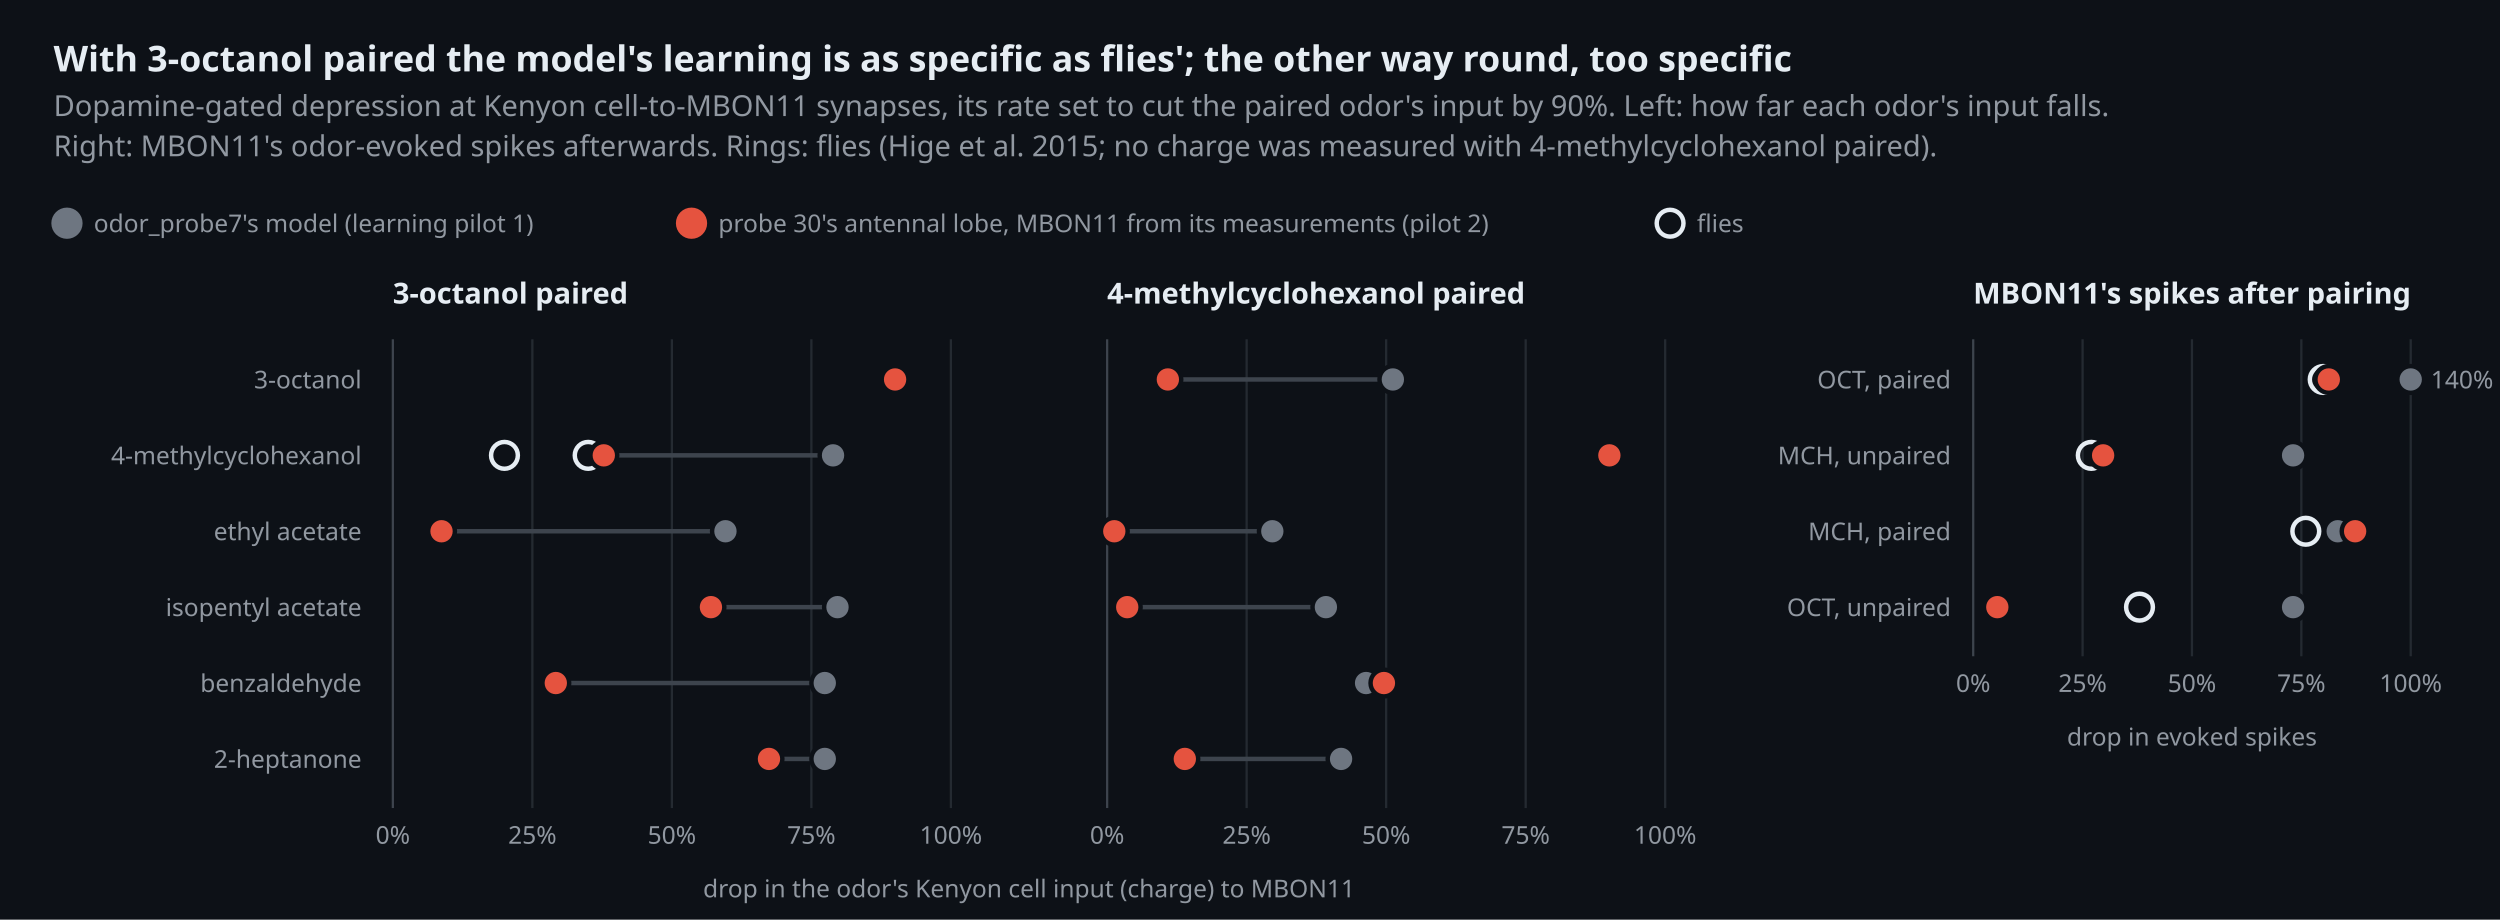
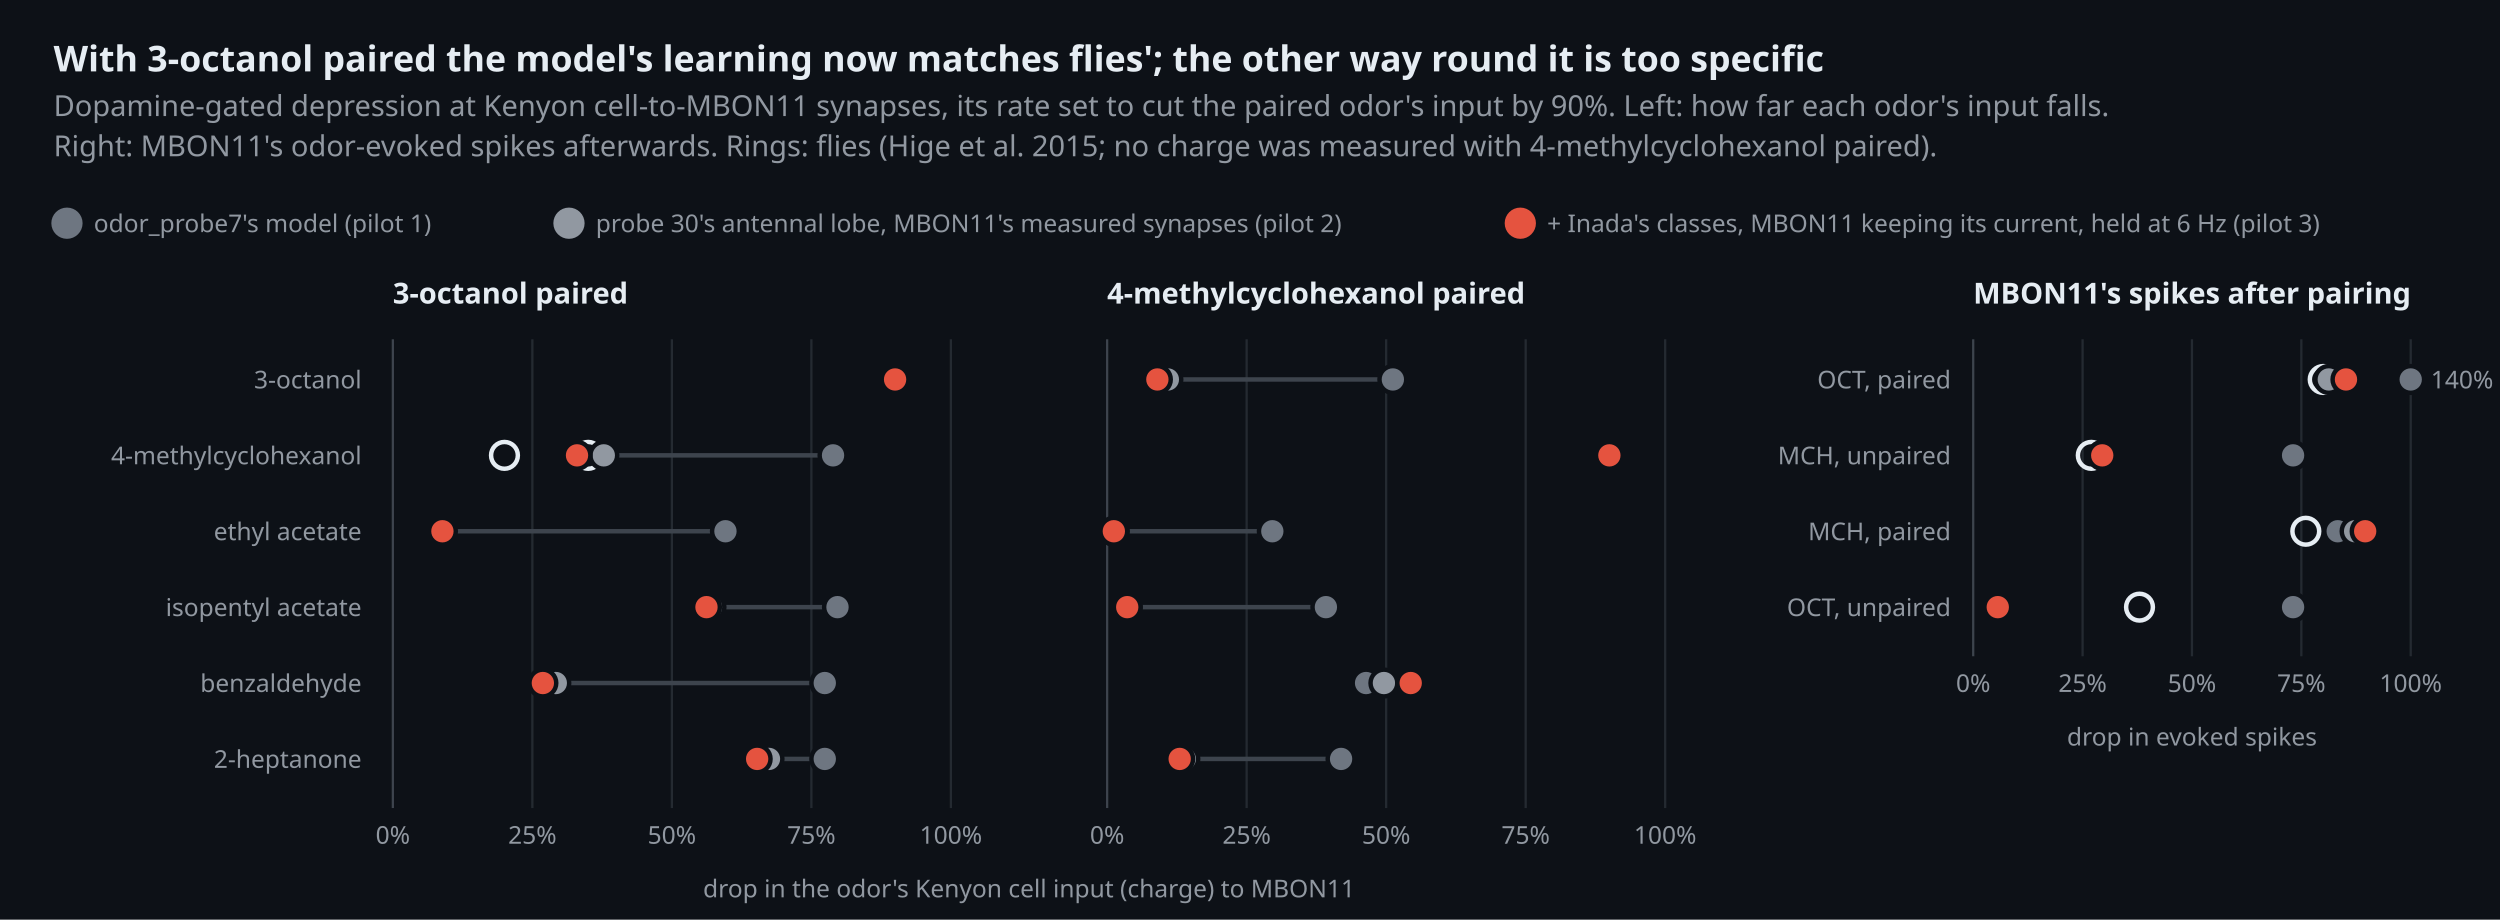
<svg xmlns="http://www.w3.org/2000/svg" width="1120" height="412" viewBox="0 0 1120 412" role="img" aria-labelledby="t">
  <style>
    text { font-family: -apple-system, BlinkMacSystemFont, 'Segoe UI', 'Noto Sans', Helvetica, Arial, sans-serif; }
    .lab { font-size: 16px; font-weight: 600; fill: #e6edf3; }
    .val { font-size: 13px; font-weight: 600; fill: #e6edf3; }
    .note { font-size: 13px; fill: #9198a1; }
    .tick { font-size: 11px; fill: #9198a1; }
    </style>
  <rect width="1120" height="412" fill="#0d1117" />
-   <text x="24.0" y="32.0" class="lab" text-anchor="start">With 3-octanol paired the model's learning is as specific as flies'; the other way round, too specific</text>
+   <text x="24.0" y="32.0" class="lab" text-anchor="start">With 3-octanol paired the model's learning now matches flies'; the other way round it is too specific</text>
  <text x="24.0" y="52.0" class="note" text-anchor="start">Dopamine-gated depression at Kenyon cell-to-MBON11 synapses, its rate set to cut the paired odor's input by 90%. Left: how far each odor's input falls.</text>
  <text x="24.0" y="70.0" class="note" text-anchor="start">Right: MBON11's odor-evoked spikes afterwards. Rings: flies (Hige et al. 2015; no charge was measured with 4-methylcyclohexanol paired).</text>
  <circle cx="30" cy="100" r="6" fill="#6e7681" stroke="#6e7681" stroke-width="2" />
-   <text x="42.0" y="104.0" class="tick" text-anchor="start">odor_probe7's model (learning pilot 1)</text>
-   <circle cx="309.8" cy="100" r="6" fill="#e5533f" stroke="#e5533f" stroke-width="2" />
-   <text x="321.8" y="104.0" class="tick" text-anchor="start">probe 30's antennal lobe, MBON11 from its measurements (pilot 2)</text>
-   <circle cx="748.2" cy="100" r="6" fill="none" stroke="#e6edf3" stroke-width="2" />
-   <text x="760.2" y="104.0" class="tick" text-anchor="start">flies</text>
+   <text x="42.0" y="104.0" class="tick" text-anchor="start">odor_probe7's model (pilot 1)</text>
+   <circle cx="254.9" cy="100" r="6" fill="#9198a1" stroke="#9198a1" stroke-width="2" />
+   <text x="266.9" y="104.0" class="tick" text-anchor="start">probe 30's antennal lobe, MBON11's measured synapses (pilot 2)</text>
+   <circle cx="681.1" cy="100" r="6" fill="#e5533f" stroke="#e5533f" stroke-width="2" />
+   <text x="693.1" y="104.0" class="tick" text-anchor="start">+ Inada's classes, MBON11 keeping its current, held at 6 Hz (pilot 3)</text>
+   <circle cx="1150.0" cy="100" r="6" fill="none" stroke="#e6edf3" stroke-width="2" />
+   <text x="1162.0" y="104.0" class="tick" text-anchor="start">flies</text>
  <text x="176.0" y="136.0" class="val" text-anchor="start">3-octanol paired</text>
  <line x1="176.0" y1="152" x2="176.0" y2="362" stroke="#3d444d" stroke-opacity="1" />
  <text x="176.0" y="378.0" class="tick" text-anchor="middle">0%</text>
  <line x1="238.5" y1="152" x2="238.5" y2="362" stroke="#3d444d" stroke-opacity="0.5" />
  <text x="238.5" y="378.0" class="tick" text-anchor="middle">25%</text>
  <line x1="301.0" y1="152" x2="301.0" y2="362" stroke="#3d444d" stroke-opacity="0.5" />
  <text x="301.0" y="378.0" class="tick" text-anchor="middle">50%</text>
  <line x1="363.5" y1="152" x2="363.5" y2="362" stroke="#3d444d" stroke-opacity="0.5" />
  <text x="363.5" y="378.0" class="tick" text-anchor="middle">75%</text>
  <line x1="426.0" y1="152" x2="426.0" y2="362" stroke="#3d444d" stroke-opacity="0.5" />
  <text x="426.0" y="378.0" class="tick" text-anchor="middle">100%</text>
  <text x="162.0" y="174.0" class="tick" text-anchor="end">3-octanol</text>
  <line x1="401.0" y1="170" x2="401.0" y2="170" stroke="#3d444d" stroke-width="2" />
  <circle cx="401.0" cy="170.0" r="6" fill="#6e7681" stroke="#0d1117" stroke-width="2" />
+   <circle cx="401.0" cy="170.0" r="6" fill="#9198a1" stroke="#0d1117" stroke-width="2" />
  <circle cx="401.0" cy="170.0" r="6" fill="#e5533f" stroke="#0d1117" stroke-width="2" />
  <text x="162.0" y="208.0" class="tick" text-anchor="end">4-methylcyclohexanol</text>
-   <line x1="270.5" y1="204" x2="373.2" y2="204" stroke="#3d444d" stroke-width="2" />
+   <line x1="258.5" y1="204" x2="373.2" y2="204" stroke="#3d444d" stroke-width="2" />
  <circle cx="226.0" cy="204.0" r="6" fill="none" stroke="#e6edf3" stroke-width="2" />
  <circle cx="263.5" cy="204.0" r="6" fill="none" stroke="#e6edf3" stroke-width="2" />
  <circle cx="373.2" cy="204.0" r="6" fill="#6e7681" stroke="#0d1117" stroke-width="2" />
-   <circle cx="270.5" cy="204.0" r="6" fill="#e5533f" stroke="#0d1117" stroke-width="2" />
+   <circle cx="270.5" cy="204.0" r="6" fill="#9198a1" stroke="#0d1117" stroke-width="2" />
+   <circle cx="258.5" cy="204.0" r="6" fill="#e5533f" stroke="#0d1117" stroke-width="2" />
  <text x="162.0" y="242.0" class="tick" text-anchor="end">ethyl acetate</text>
  <line x1="197.8" y1="238" x2="325.0" y2="238" stroke="#3d444d" stroke-width="2" />
  <circle cx="325.0" cy="238.0" r="6" fill="#6e7681" stroke="#0d1117" stroke-width="2" />
-   <circle cx="197.8" cy="238.0" r="6" fill="#e5533f" stroke="#0d1117" stroke-width="2" />
+   <circle cx="197.8" cy="238.0" r="6" fill="#9198a1" stroke="#0d1117" stroke-width="2" />
+   <circle cx="198.2" cy="238.0" r="6" fill="#e5533f" stroke="#0d1117" stroke-width="2" />
  <text x="162.0" y="276.0" class="tick" text-anchor="end">isopentyl acetate</text>
-   <line x1="318.5" y1="272" x2="375.2" y2="272" stroke="#3d444d" stroke-width="2" />
+   <line x1="316.5" y1="272" x2="375.2" y2="272" stroke="#3d444d" stroke-width="2" />
  <circle cx="375.2" cy="272.0" r="6" fill="#6e7681" stroke="#0d1117" stroke-width="2" />
-   <circle cx="318.5" cy="272.0" r="6" fill="#e5533f" stroke="#0d1117" stroke-width="2" />
+   <circle cx="318.5" cy="272.0" r="6" fill="#9198a1" stroke="#0d1117" stroke-width="2" />
+   <circle cx="316.5" cy="272.0" r="6" fill="#e5533f" stroke="#0d1117" stroke-width="2" />
  <text x="162.0" y="310.0" class="tick" text-anchor="end">benzaldehyde</text>
-   <line x1="249.0" y1="306" x2="369.5" y2="306" stroke="#3d444d" stroke-width="2" />
+   <line x1="243.2" y1="306" x2="369.5" y2="306" stroke="#3d444d" stroke-width="2" />
  <circle cx="369.5" cy="306.0" r="6" fill="#6e7681" stroke="#0d1117" stroke-width="2" />
-   <circle cx="249.0" cy="306.0" r="6" fill="#e5533f" stroke="#0d1117" stroke-width="2" />
+   <circle cx="249.0" cy="306.0" r="6" fill="#9198a1" stroke="#0d1117" stroke-width="2" />
+   <circle cx="243.2" cy="306.0" r="6" fill="#e5533f" stroke="#0d1117" stroke-width="2" />
  <text x="162.0" y="344.0" class="tick" text-anchor="end">2-heptanone</text>
-   <line x1="344.5" y1="340" x2="369.5" y2="340" stroke="#3d444d" stroke-width="2" />
+   <line x1="339.2" y1="340" x2="369.5" y2="340" stroke="#3d444d" stroke-width="2" />
  <circle cx="369.5" cy="340.0" r="6" fill="#6e7681" stroke="#0d1117" stroke-width="2" />
-   <circle cx="344.5" cy="340.0" r="6" fill="#e5533f" stroke="#0d1117" stroke-width="2" />
+   <circle cx="344.5" cy="340.0" r="6" fill="#9198a1" stroke="#0d1117" stroke-width="2" />
+   <circle cx="339.2" cy="340.0" r="6" fill="#e5533f" stroke="#0d1117" stroke-width="2" />
  <text x="496.0" y="136.0" class="val" text-anchor="start">4-methylcyclohexanol paired</text>
  <line x1="496.0" y1="152" x2="496.0" y2="362" stroke="#3d444d" stroke-opacity="1" />
  <text x="496.0" y="378.0" class="tick" text-anchor="middle">0%</text>
  <line x1="558.5" y1="152" x2="558.5" y2="362" stroke="#3d444d" stroke-opacity="0.5" />
  <text x="558.5" y="378.0" class="tick" text-anchor="middle">25%</text>
  <line x1="621.0" y1="152" x2="621.0" y2="362" stroke="#3d444d" stroke-opacity="0.5" />
  <text x="621.0" y="378.0" class="tick" text-anchor="middle">50%</text>
  <line x1="683.5" y1="152" x2="683.5" y2="362" stroke="#3d444d" stroke-opacity="0.5" />
  <text x="683.5" y="378.0" class="tick" text-anchor="middle">75%</text>
  <line x1="746.0" y1="152" x2="746.0" y2="362" stroke="#3d444d" stroke-opacity="0.5" />
  <text x="746.0" y="378.0" class="tick" text-anchor="middle">100%</text>
-   <line x1="523.2" y1="170" x2="624.0" y2="170" stroke="#3d444d" stroke-width="2" />
+   <line x1="518.5" y1="170" x2="624.0" y2="170" stroke="#3d444d" stroke-width="2" />
  <circle cx="624.0" cy="170.0" r="6" fill="#6e7681" stroke="#0d1117" stroke-width="2" />
-   <circle cx="523.2" cy="170.0" r="6" fill="#e5533f" stroke="#0d1117" stroke-width="2" />
+   <circle cx="523.2" cy="170.0" r="6" fill="#9198a1" stroke="#0d1117" stroke-width="2" />
+   <circle cx="518.5" cy="170.0" r="6" fill="#e5533f" stroke="#0d1117" stroke-width="2" />
  <line x1="721.0" y1="204" x2="721.0" y2="204" stroke="#3d444d" stroke-width="2" />
  <circle cx="721.0" cy="204.0" r="6" fill="#6e7681" stroke="#0d1117" stroke-width="2" />
+   <circle cx="721.0" cy="204.0" r="6" fill="#9198a1" stroke="#0d1117" stroke-width="2" />
  <circle cx="721.0" cy="204.0" r="6" fill="#e5533f" stroke="#0d1117" stroke-width="2" />
-   <line x1="499.2" y1="238" x2="570.0" y2="238" stroke="#3d444d" stroke-width="2" />
+   <line x1="499.0" y1="238" x2="570.0" y2="238" stroke="#3d444d" stroke-width="2" />
  <circle cx="570.0" cy="238.0" r="6" fill="#6e7681" stroke="#0d1117" stroke-width="2" />
-   <circle cx="499.2" cy="238.0" r="6" fill="#e5533f" stroke="#0d1117" stroke-width="2" />
+   <circle cx="499.2" cy="238.0" r="6" fill="#9198a1" stroke="#0d1117" stroke-width="2" />
+   <circle cx="499.0" cy="238.0" r="6" fill="#e5533f" stroke="#0d1117" stroke-width="2" />
  <line x1="505.0" y1="272" x2="594.0" y2="272" stroke="#3d444d" stroke-width="2" />
  <circle cx="594.0" cy="272.0" r="6" fill="#6e7681" stroke="#0d1117" stroke-width="2" />
+   <circle cx="505.0" cy="272.0" r="6" fill="#9198a1" stroke="#0d1117" stroke-width="2" />
  <circle cx="505.0" cy="272.0" r="6" fill="#e5533f" stroke="#0d1117" stroke-width="2" />
-   <line x1="612.0" y1="306" x2="620.0" y2="306" stroke="#3d444d" stroke-width="2" />
+   <line x1="612.0" y1="306" x2="632.0" y2="306" stroke="#3d444d" stroke-width="2" />
  <circle cx="612.0" cy="306.0" r="6" fill="#6e7681" stroke="#0d1117" stroke-width="2" />
-   <circle cx="620.0" cy="306.0" r="6" fill="#e5533f" stroke="#0d1117" stroke-width="2" />
-   <line x1="530.8" y1="340" x2="600.8" y2="340" stroke="#3d444d" stroke-width="2" />
+   <circle cx="620.0" cy="306.0" r="6" fill="#9198a1" stroke="#0d1117" stroke-width="2" />
+   <circle cx="632.0" cy="306.0" r="6" fill="#e5533f" stroke="#0d1117" stroke-width="2" />
+   <line x1="528.5" y1="340" x2="600.8" y2="340" stroke="#3d444d" stroke-width="2" />
  <circle cx="600.8" cy="340.0" r="6" fill="#6e7681" stroke="#0d1117" stroke-width="2" />
-   <circle cx="530.8" cy="340.0" r="6" fill="#e5533f" stroke="#0d1117" stroke-width="2" />
+   <circle cx="530.8" cy="340.0" r="6" fill="#9198a1" stroke="#0d1117" stroke-width="2" />
+   <circle cx="528.5" cy="340.0" r="6" fill="#e5533f" stroke="#0d1117" stroke-width="2" />
  <text x="884.0" y="136.0" class="val" text-anchor="start">MBON11's spikes after pairing</text>
  <line x1="884.0" y1="152" x2="884.0" y2="294" stroke="#3d444d" stroke-opacity="1" />
  <text x="884.0" y="310.0" class="tick" text-anchor="middle">0%</text>
  <line x1="933.0" y1="152" x2="933.0" y2="294" stroke="#3d444d" stroke-opacity="0.5" />
  <text x="933.0" y="310.0" class="tick" text-anchor="middle">25%</text>
  <line x1="982.0" y1="152" x2="982.0" y2="294" stroke="#3d444d" stroke-opacity="0.5" />
  <text x="982.0" y="310.0" class="tick" text-anchor="middle">50%</text>
  <line x1="1031.0" y1="152" x2="1031.0" y2="294" stroke="#3d444d" stroke-opacity="0.5" />
  <text x="1031.0" y="310.0" class="tick" text-anchor="middle">75%</text>
  <line x1="1080.0" y1="152" x2="1080.0" y2="294" stroke="#3d444d" stroke-opacity="0.5" />
  <text x="1080.0" y="310.0" class="tick" text-anchor="middle">100%</text>
  <text x="874.0" y="174.0" class="tick" text-anchor="end">OCT, paired</text>
  <circle cx="1040.8" cy="170.0" r="6" fill="none" stroke="#e6edf3" stroke-width="2" />
  <circle cx="1080.0" cy="170.0" r="6" fill="#6e7681" stroke="#0d1117" stroke-width="2" />
  <text x="1089.0" y="174.0" class="tick" text-anchor="start">140%</text>
-   <circle cx="1043.3" cy="170.0" r="6" fill="#e5533f" stroke="#0d1117" stroke-width="2" />
+   <circle cx="1043.3" cy="170.0" r="6" fill="#9198a1" stroke="#0d1117" stroke-width="2" />
+   <circle cx="1051.0" cy="170.0" r="6" fill="#e5533f" stroke="#0d1117" stroke-width="2" />
  <text x="874.0" y="208.0" class="tick" text-anchor="end">MCH, unpaired</text>
  <circle cx="936.9" cy="204.0" r="6" fill="none" stroke="#e6edf3" stroke-width="2" />
  <circle cx="1027.3" cy="204.0" r="6" fill="#6e7681" stroke="#0d1117" stroke-width="2" />
-   <circle cx="942.2" cy="204.0" r="6" fill="#e5533f" stroke="#0d1117" stroke-width="2" />
+   <circle cx="942.2" cy="204.0" r="6" fill="#9198a1" stroke="#0d1117" stroke-width="2" />
+   <circle cx="941.8" cy="204.0" r="6" fill="#e5533f" stroke="#0d1117" stroke-width="2" />
  <text x="874.0" y="242.0" class="tick" text-anchor="end">MCH, paired</text>
  <circle cx="1033.0" cy="238.0" r="6" fill="none" stroke="#e6edf3" stroke-width="2" />
  <circle cx="1047.3" cy="238.0" r="6" fill="#6e7681" stroke="#0d1117" stroke-width="2" />
-   <circle cx="1055.1" cy="238.0" r="6" fill="#e5533f" stroke="#0d1117" stroke-width="2" />
+   <circle cx="1055.1" cy="238.0" r="6" fill="#9198a1" stroke="#0d1117" stroke-width="2" />
+   <circle cx="1059.6" cy="238.0" r="6" fill="#e5533f" stroke="#0d1117" stroke-width="2" />
  <text x="874.0" y="276.0" class="tick" text-anchor="end">OCT, unpaired</text>
  <circle cx="958.5" cy="272.0" r="6" fill="none" stroke="#e6edf3" stroke-width="2" />
  <circle cx="1027.3" cy="272.0" r="6" fill="#6e7681" stroke="#0d1117" stroke-width="2" />
-   <circle cx="894.8" cy="272.0" r="6" fill="#e5533f" stroke="#0d1117" stroke-width="2" />
+   <circle cx="894.8" cy="272.0" r="6" fill="#9198a1" stroke="#0d1117" stroke-width="2" />
+   <circle cx="895.0" cy="272.0" r="6" fill="#e5533f" stroke="#0d1117" stroke-width="2" />
  <text x="461.0" y="402.0" class="tick" text-anchor="middle">drop in the odor's Kenyon cell input (charge) to MBON11</text>
  <text x="982.0" y="334.0" class="tick" text-anchor="middle">drop in evoked spikes</text>
</svg>
